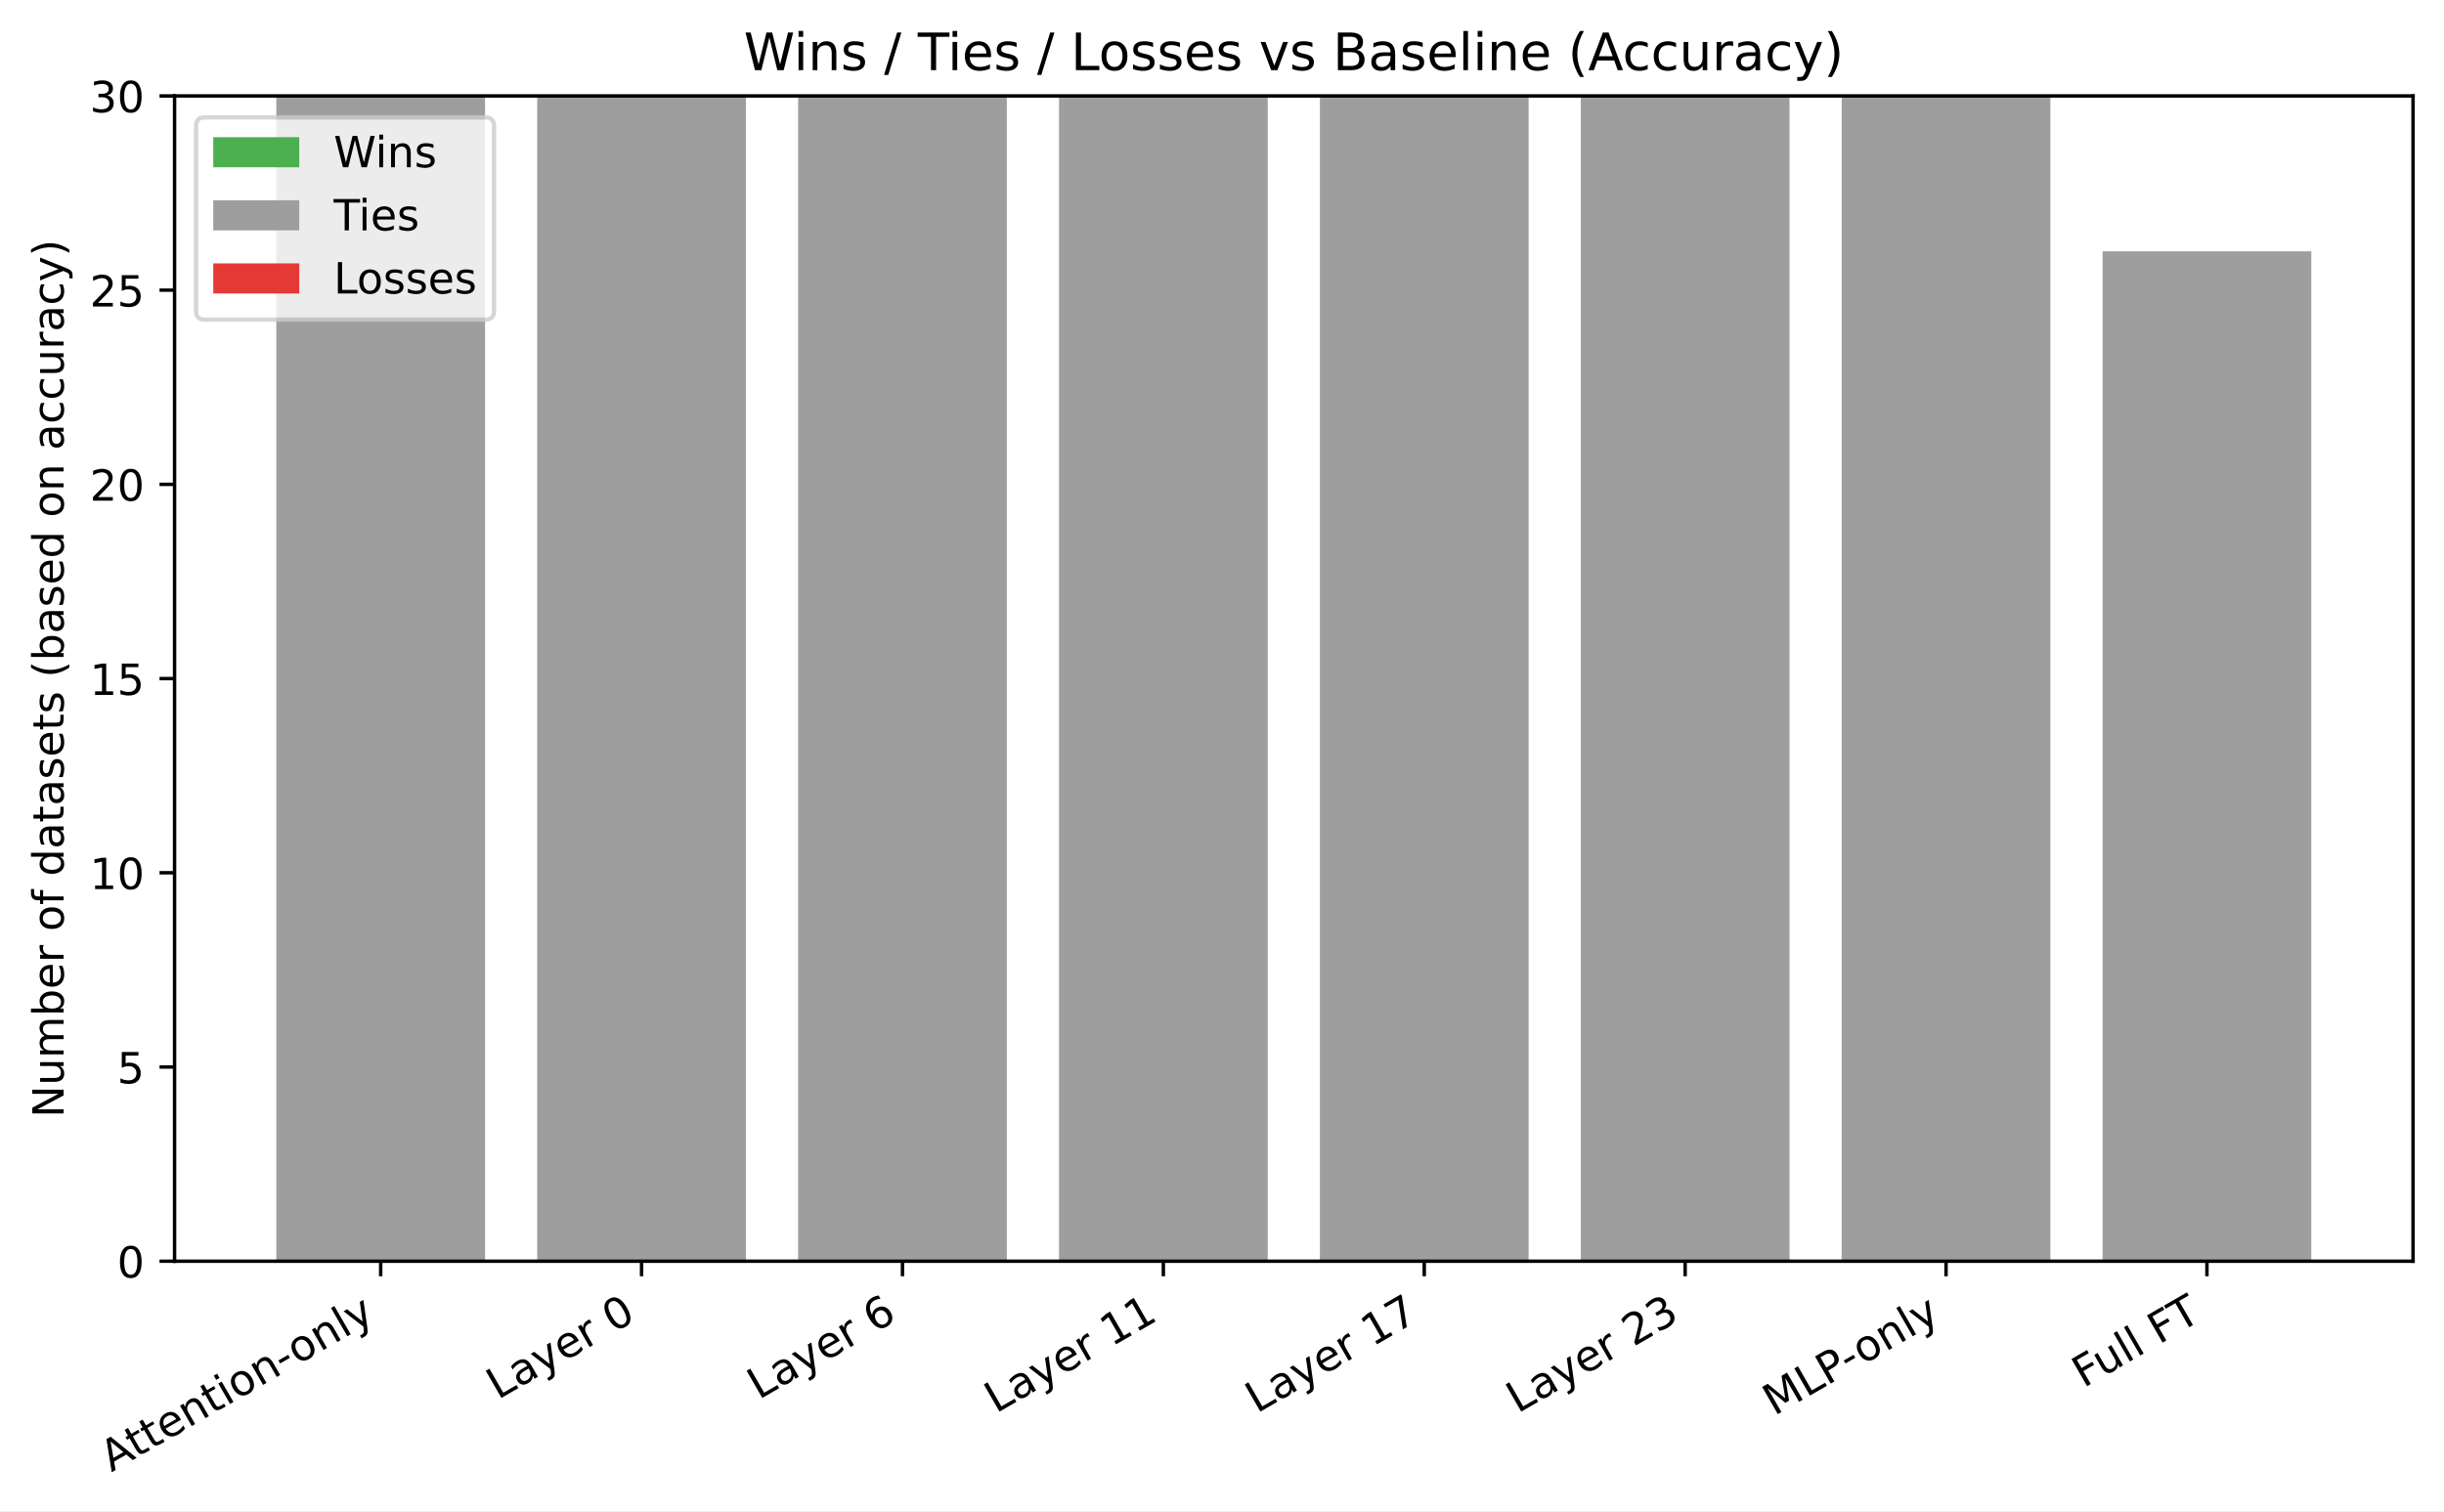
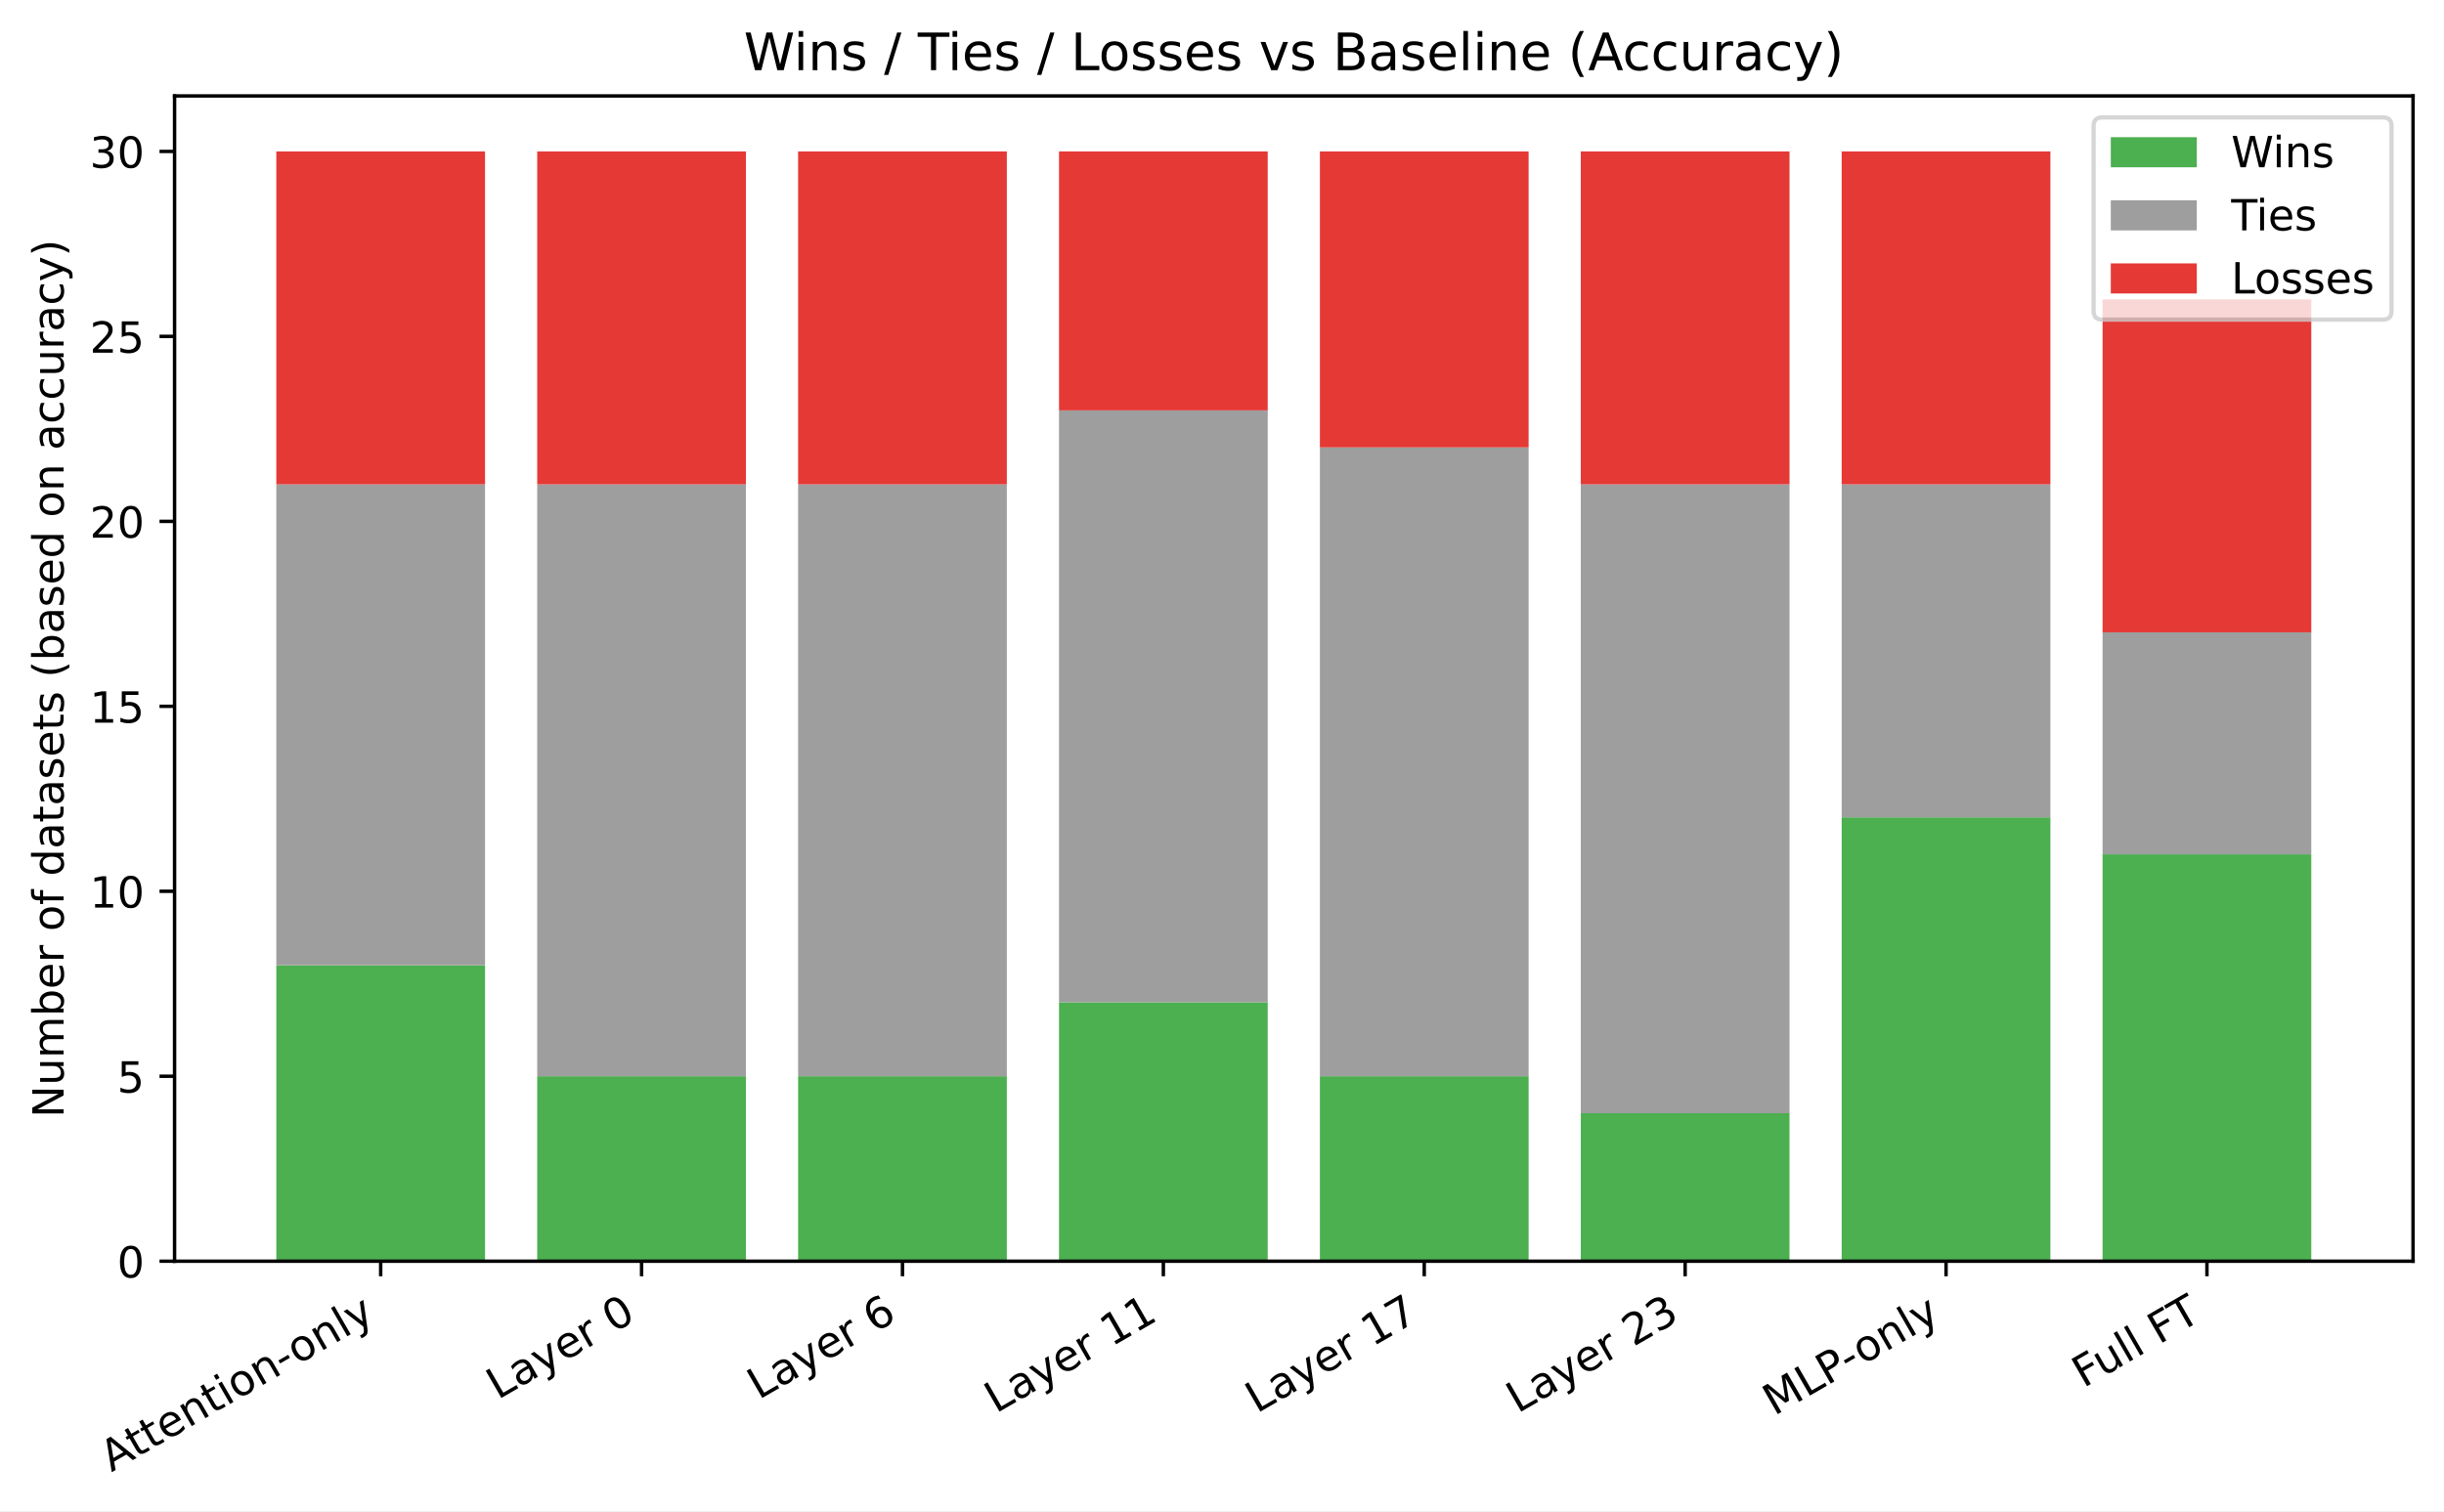
<svg xmlns="http://www.w3.org/2000/svg" xmlns:xlink="http://www.w3.org/1999/xlink" width="568.433pt" height="351.535pt" viewBox="0 0 568.433 351.535" version="1.1">
  <defs>
    <style type="text/css">*{stroke-linejoin: round; stroke-linecap: butt}</style>
  </defs>
  <g id="figure_1">
    <g id="patch_1">
      <path d="M 0 351.535  L 568.433 351.535  L 568.433 0  L 0 0  z " style="fill: #ffffff" />
    </g>
    <g id="axes_1">
      <g id="patch_2">
        <path d="M 40.603 293.404  L 561.233 293.404  L 561.233 22.318  L 40.603 22.318  z " style="fill: #ffffff" />
      </g>
      <g id="patch_3">
-         <path d="M 64.268 293.404  L 112.812 293.404  L 112.812 293.404  L 64.268 293.404  z " clip-path="url(#p89fff0a023)" style="fill: #4caf50" />
+         <path d="M 64.268 293.404  L 112.812 293.404  L 112.812 224.556  L 64.268 224.556  z " clip-path="url(#pc006e298d4)" style="fill: #4caf50" />
      </g>
      <g id="patch_4">
-         <path d="M 124.948 293.404  L 173.491 293.404  L 173.491 293.404  L 124.948 293.404  z " clip-path="url(#p89fff0a023)" style="fill: #4caf50" />
+         <path d="M 124.948 293.404  L 173.491 293.404  L 173.491 250.374  L 124.948 250.374  z " clip-path="url(#pc006e298d4)" style="fill: #4caf50" />
      </g>
      <g id="patch_5">
-         <path d="M 185.627 293.404  L 234.171 293.404  L 234.171 293.404  L 185.627 293.404  z " clip-path="url(#p89fff0a023)" style="fill: #4caf50" />
+         <path d="M 185.627 293.404  L 234.171 293.404  L 234.171 250.374  L 185.627 250.374  z " clip-path="url(#pc006e298d4)" style="fill: #4caf50" />
      </g>
      <g id="patch_6">
-         <path d="M 246.307 293.404  L 294.85 293.404  L 294.85 293.404  L 246.307 293.404  z " clip-path="url(#p89fff0a023)" style="fill: #4caf50" />
+         <path d="M 246.307 293.404  L 294.85 293.404  L 294.85 233.162  L 246.307 233.162  z " clip-path="url(#pc006e298d4)" style="fill: #4caf50" />
      </g>
      <g id="patch_7">
-         <path d="M 306.986 293.404  L 355.53 293.404  L 355.53 293.404  L 306.986 293.404  z " clip-path="url(#p89fff0a023)" style="fill: #4caf50" />
+         <path d="M 306.986 293.404  L 355.53 293.404  L 355.53 250.374  L 306.986 250.374  z " clip-path="url(#pc006e298d4)" style="fill: #4caf50" />
      </g>
      <g id="patch_8">
-         <path d="M 367.666 293.404  L 416.209 293.404  L 416.209 293.404  L 367.666 293.404  z " clip-path="url(#p89fff0a023)" style="fill: #4caf50" />
+         <path d="M 367.666 293.404  L 416.209 293.404  L 416.209 258.98  L 367.666 258.98  z " clip-path="url(#pc006e298d4)" style="fill: #4caf50" />
      </g>
      <g id="patch_9">
-         <path d="M 428.345 293.404  L 476.889 293.404  L 476.889 293.404  L 428.345 293.404  z " clip-path="url(#p89fff0a023)" style="fill: #4caf50" />
+         <path d="M 428.345 293.404  L 476.889 293.404  L 476.889 190.133  L 428.345 190.133  z " clip-path="url(#pc006e298d4)" style="fill: #4caf50" />
      </g>
      <g id="patch_10">
-         <path d="M 489.025 293.404  L 537.568 293.404  L 537.568 293.404  L 489.025 293.404  z " clip-path="url(#p89fff0a023)" style="fill: #4caf50" />
+         <path d="M 489.025 293.404  L 537.568 293.404  L 537.568 198.739  L 489.025 198.739  z " clip-path="url(#pc006e298d4)" style="fill: #4caf50" />
      </g>
      <g id="patch_11">
-         <path d="M 64.268 293.404  L 112.812 293.404  L 112.812 22.318  L 64.268 22.318  z " clip-path="url(#p89fff0a023)" style="fill: #9e9e9e" />
+         <path d="M 64.268 224.556  L 112.812 224.556  L 112.812 112.68  L 64.268 112.68  z " clip-path="url(#pc006e298d4)" style="fill: #9e9e9e" />
      </g>
      <g id="patch_12">
-         <path d="M 124.948 293.404  L 173.491 293.404  L 173.491 22.318  L 124.948 22.318  z " clip-path="url(#p89fff0a023)" style="fill: #9e9e9e" />
+         <path d="M 124.948 250.374  L 173.491 250.374  L 173.491 112.68  L 124.948 112.68  z " clip-path="url(#pc006e298d4)" style="fill: #9e9e9e" />
      </g>
      <g id="patch_13">
-         <path d="M 185.627 293.404  L 234.171 293.404  L 234.171 22.318  L 185.627 22.318  z " clip-path="url(#p89fff0a023)" style="fill: #9e9e9e" />
+         <path d="M 185.627 250.374  L 234.171 250.374  L 234.171 112.68  L 185.627 112.68  z " clip-path="url(#pc006e298d4)" style="fill: #9e9e9e" />
      </g>
      <g id="patch_14">
-         <path d="M 246.307 293.404  L 294.85 293.404  L 294.85 22.318  L 246.307 22.318  z " clip-path="url(#p89fff0a023)" style="fill: #9e9e9e" />
+         <path d="M 246.307 233.162  L 294.85 233.162  L 294.85 95.468  L 246.307 95.468  z " clip-path="url(#pc006e298d4)" style="fill: #9e9e9e" />
      </g>
      <g id="patch_15">
-         <path d="M 306.986 293.404  L 355.53 293.404  L 355.53 22.318  L 306.986 22.318  z " clip-path="url(#p89fff0a023)" style="fill: #9e9e9e" />
+         <path d="M 306.986 250.374  L 355.53 250.374  L 355.53 104.074  L 306.986 104.074  z " clip-path="url(#pc006e298d4)" style="fill: #9e9e9e" />
      </g>
      <g id="patch_16">
-         <path d="M 367.666 293.404  L 416.209 293.404  L 416.209 22.318  L 367.666 22.318  z " clip-path="url(#p89fff0a023)" style="fill: #9e9e9e" />
+         <path d="M 367.666 258.98  L 416.209 258.98  L 416.209 112.68  L 367.666 112.68  z " clip-path="url(#pc006e298d4)" style="fill: #9e9e9e" />
      </g>
      <g id="patch_17">
-         <path d="M 428.345 293.404  L 476.889 293.404  L 476.889 22.318  L 428.345 22.318  z " clip-path="url(#p89fff0a023)" style="fill: #9e9e9e" />
+         <path d="M 428.345 190.133  L 476.889 190.133  L 476.889 112.68  L 428.345 112.68  z " clip-path="url(#pc006e298d4)" style="fill: #9e9e9e" />
      </g>
      <g id="patch_18">
-         <path d="M 489.025 293.404  L 537.568 293.404  L 537.568 58.463  L 489.025 58.463  z " clip-path="url(#p89fff0a023)" style="fill: #9e9e9e" />
+         <path d="M 489.025 198.739  L 537.568 198.739  L 537.568 147.103  L 489.025 147.103  z " clip-path="url(#pc006e298d4)" style="fill: #9e9e9e" />
      </g>
      <g id="patch_19">
-         <path d="M 64.268 22.318  L 112.812 22.318  L 112.812 22.318  L 64.268 22.318  z " clip-path="url(#p89fff0a023)" style="fill: #e53935" />
+         <path d="M 64.268 112.68  L 112.812 112.68  L 112.812 35.227  L 64.268 35.227  z " clip-path="url(#pc006e298d4)" style="fill: #e53935" />
      </g>
      <g id="patch_20">
-         <path d="M 124.948 22.318  L 173.491 22.318  L 173.491 22.318  L 124.948 22.318  z " clip-path="url(#p89fff0a023)" style="fill: #e53935" />
+         <path d="M 124.948 112.68  L 173.491 112.68  L 173.491 35.227  L 124.948 35.227  z " clip-path="url(#pc006e298d4)" style="fill: #e53935" />
      </g>
      <g id="patch_21">
-         <path d="M 185.627 22.318  L 234.171 22.318  L 234.171 22.318  L 185.627 22.318  z " clip-path="url(#p89fff0a023)" style="fill: #e53935" />
+         <path d="M 185.627 112.68  L 234.171 112.68  L 234.171 35.227  L 185.627 35.227  z " clip-path="url(#pc006e298d4)" style="fill: #e53935" />
      </g>
      <g id="patch_22">
-         <path d="M 246.307 22.318  L 294.85 22.318  L 294.85 22.318  L 246.307 22.318  z " clip-path="url(#p89fff0a023)" style="fill: #e53935" />
+         <path d="M 246.307 95.468  L 294.85 95.468  L 294.85 35.227  L 246.307 35.227  z " clip-path="url(#pc006e298d4)" style="fill: #e53935" />
      </g>
      <g id="patch_23">
-         <path d="M 306.986 22.318  L 355.53 22.318  L 355.53 22.318  L 306.986 22.318  z " clip-path="url(#p89fff0a023)" style="fill: #e53935" />
+         <path d="M 306.986 104.074  L 355.53 104.074  L 355.53 35.227  L 306.986 35.227  z " clip-path="url(#pc006e298d4)" style="fill: #e53935" />
      </g>
      <g id="patch_24">
-         <path d="M 367.666 22.318  L 416.209 22.318  L 416.209 22.318  L 367.666 22.318  z " clip-path="url(#p89fff0a023)" style="fill: #e53935" />
+         <path d="M 367.666 112.68  L 416.209 112.68  L 416.209 35.227  L 367.666 35.227  z " clip-path="url(#pc006e298d4)" style="fill: #e53935" />
      </g>
      <g id="patch_25">
-         <path d="M 428.345 22.318  L 476.889 22.318  L 476.889 22.318  L 428.345 22.318  z " clip-path="url(#p89fff0a023)" style="fill: #e53935" />
+         <path d="M 428.345 112.68  L 476.889 112.68  L 476.889 35.227  L 428.345 35.227  z " clip-path="url(#pc006e298d4)" style="fill: #e53935" />
      </g>
      <g id="patch_26">
-         <path d="M 489.025 58.463  L 537.568 58.463  L 537.568 58.463  L 489.025 58.463  z " clip-path="url(#p89fff0a023)" style="fill: #e53935" />
+         <path d="M 489.025 147.103  L 537.568 147.103  L 537.568 69.651  L 489.025 69.651  z " clip-path="url(#pc006e298d4)" style="fill: #e53935" />
      </g>
      <g id="matplotlib.axis_1">
        <g id="xtick_1">
          <g id="line2d_1">
            <defs>
-               <path id="m4f811d4995" d="M 0 0  L 0 3.5  " style="stroke: #000000; stroke-width: 0.8" />
+               <path id="m858c603b16" d="M 0 0  L 0 3.5  " style="stroke: #000000; stroke-width: 0.8" />
            </defs>
            <g>
-               <use xlink:href="#m4f811d4995" x="88.54" y="293.404" style="stroke: #000000; stroke-width: 0.8" />
+               <use xlink:href="#m858c603b16" x="88.54" y="293.404" style="stroke: #000000; stroke-width: 0.8" />
            </g>
          </g>
          <g id="text_1">
            <g transform="translate(25.92567 342.534) rotate(-30) scale(0.1 -0.1)">
              <defs>
                <path id="DejaVuSans-41" d="M 2188 4044  L 1331 1722  L 3047 1722  L 2188 4044  z M 1831 4666  L 2547 4666  L 4325 0  L 3669 0  L 3244 1197  L 1141 1197  L 716 0  L 50 0  L 1831 4666  z " transform="scale(0.015625)" />
                <path id="DejaVuSans-74" d="M 1172 4494  L 1172 3500  L 2356 3500  L 2356 3053  L 1172 3053  L 1172 1153  Q 1172 725 1289 603  Q 1406 481 1766 481  L 2356 481  L 2356 0  L 1766 0  Q 1100 0 847 248  Q 594 497 594 1153  L 594 3053  L 172 3053  L 172 3500  L 594 3500  L 594 4494  L 1172 4494  z " transform="scale(0.015625)" />
                <path id="DejaVuSans-65" d="M 3597 1894  L 3597 1613  L 953 1613  Q 991 1019 1311 708  Q 1631 397 2203 397  Q 2534 397 2845 478  Q 3156 559 3463 722  L 3463 178  Q 3153 47 2828 -22  Q 2503 -91 2169 -91  Q 1331 -91 842 396  Q 353 884 353 1716  Q 353 2575 817 3079  Q 1281 3584 2069 3584  Q 2775 3584 3186 3129  Q 3597 2675 3597 1894  z M 3022 2063  Q 3016 2534 2758 2815  Q 2500 3097 2075 3097  Q 1594 3097 1305 2825  Q 1016 2553 972 2059  L 3022 2063  z " transform="scale(0.015625)" />
                <path id="DejaVuSans-6e" d="M 3513 2113  L 3513 0  L 2938 0  L 2938 2094  Q 2938 2591 2744 2837  Q 2550 3084 2163 3084  Q 1697 3084 1428 2787  Q 1159 2491 1159 1978  L 1159 0  L 581 0  L 581 3500  L 1159 3500  L 1159 2956  Q 1366 3272 1645 3428  Q 1925 3584 2291 3584  Q 2894 3584 3203 3211  Q 3513 2838 3513 2113  z " transform="scale(0.015625)" />
                <path id="DejaVuSans-69" d="M 603 3500  L 1178 3500  L 1178 0  L 603 0  L 603 3500  z M 603 4863  L 1178 4863  L 1178 4134  L 603 4134  L 603 4863  z " transform="scale(0.015625)" />
                <path id="DejaVuSans-6f" d="M 1959 3097  Q 1497 3097 1228 2736  Q 959 2375 959 1747  Q 959 1119 1226 758  Q 1494 397 1959 397  Q 2419 397 2687 759  Q 2956 1122 2956 1747  Q 2956 2369 2687 2733  Q 2419 3097 1959 3097  z M 1959 3584  Q 2709 3584 3137 3096  Q 3566 2609 3566 1747  Q 3566 888 3137 398  Q 2709 -91 1959 -91  Q 1206 -91 779 398  Q 353 888 353 1747  Q 353 2609 779 3096  Q 1206 3584 1959 3584  z " transform="scale(0.015625)" />
                <path id="DejaVuSans-2d" d="M 313 2009  L 1997 2009  L 1997 1497  L 313 1497  L 313 2009  z " transform="scale(0.015625)" />
                <path id="DejaVuSans-6c" d="M 603 4863  L 1178 4863  L 1178 0  L 603 0  L 603 4863  z " transform="scale(0.015625)" />
                <path id="DejaVuSans-79" d="M 2059 -325  Q 1816 -950 1584 -1140  Q 1353 -1331 966 -1331  L 506 -1331  L 506 -850  L 844 -850  Q 1081 -850 1212 -737  Q 1344 -625 1503 -206  L 1606 56  L 191 3500  L 800 3500  L 1894 763  L 2988 3500  L 3597 3500  L 2059 -325  z " transform="scale(0.015625)" />
              </defs>
              <use xlink:href="#DejaVuSans-41" />
              <use xlink:href="#DejaVuSans-74" x="66.658" />
              <use xlink:href="#DejaVuSans-74" x="105.867" />
              <use xlink:href="#DejaVuSans-65" x="145.076" />
              <use xlink:href="#DejaVuSans-6e" x="206.6" />
              <use xlink:href="#DejaVuSans-74" x="269.979" />
              <use xlink:href="#DejaVuSans-69" x="309.188" />
              <use xlink:href="#DejaVuSans-6f" x="336.971" />
              <use xlink:href="#DejaVuSans-6e" x="398.152" />
              <use xlink:href="#DejaVuSans-2d" x="461.531" />
              <use xlink:href="#DejaVuSans-6f" x="499.49" />
              <use xlink:href="#DejaVuSans-6e" x="560.672" />
              <use xlink:href="#DejaVuSans-6c" x="624.051" />
              <use xlink:href="#DejaVuSans-79" x="651.834" />
            </g>
          </g>
        </g>
        <g id="xtick_2">
          <g id="line2d_2">
            <g>
-               <use xlink:href="#m4f811d4995" x="149.219" y="293.404" style="stroke: #000000; stroke-width: 0.8" />
+               <use xlink:href="#m858c603b16" x="149.219" y="293.404" style="stroke: #000000; stroke-width: 0.8" />
            </g>
          </g>
          <g id="text_2">
            <g transform="translate(115.7699 325.6957) rotate(-30) scale(0.1 -0.1)">
              <defs>
                <path id="DejaVuSans-4c" d="M 628 4666  L 1259 4666  L 1259 531  L 3531 531  L 3531 0  L 628 0  L 628 4666  z " transform="scale(0.015625)" />
                <path id="DejaVuSans-61" d="M 2194 1759  Q 1497 1759 1228 1600  Q 959 1441 959 1056  Q 959 750 1161 570  Q 1363 391 1709 391  Q 2188 391 2477 730  Q 2766 1069 2766 1631  L 2766 1759  L 2194 1759  z M 3341 1997  L 3341 0  L 2766 0  L 2766 531  Q 2569 213 2275 61  Q 1981 -91 1556 -91  Q 1019 -91 701 211  Q 384 513 384 1019  Q 384 1609 779 1909  Q 1175 2209 1959 2209  L 2766 2209  L 2766 2266  Q 2766 2663 2505 2880  Q 2244 3097 1772 3097  Q 1472 3097 1187 3025  Q 903 2953 641 2809  L 641 3341  Q 956 3463 1253 3523  Q 1550 3584 1831 3584  Q 2591 3584 2966 3190  Q 3341 2797 3341 1997  z " transform="scale(0.015625)" />
                <path id="DejaVuSans-72" d="M 2631 2963  Q 2534 3019 2420 3045  Q 2306 3072 2169 3072  Q 1681 3072 1420 2755  Q 1159 2438 1159 1844  L 1159 0  L 581 0  L 581 3500  L 1159 3500  L 1159 2956  Q 1341 3275 1631 3429  Q 1922 3584 2338 3584  Q 2397 3584 2469 3576  Q 2541 3569 2628 3553  L 2631 2963  z " transform="scale(0.015625)" />
                <path id="DejaVuSans-20" transform="scale(0.015625)" />
                <path id="DejaVuSans-30" d="M 2034 4250  Q 1547 4250 1301 3770  Q 1056 3291 1056 2328  Q 1056 1369 1301 889  Q 1547 409 2034 409  Q 2525 409 2770 889  Q 3016 1369 3016 2328  Q 3016 3291 2770 3770  Q 2525 4250 2034 4250  z M 2034 4750  Q 2819 4750 3233 4129  Q 3647 3509 3647 2328  Q 3647 1150 3233 529  Q 2819 -91 2034 -91  Q 1250 -91 836 529  Q 422 1150 422 2328  Q 422 3509 836 4129  Q 1250 4750 2034 4750  z " transform="scale(0.015625)" />
              </defs>
              <use xlink:href="#DejaVuSans-4c" />
              <use xlink:href="#DejaVuSans-61" x="55.713" />
              <use xlink:href="#DejaVuSans-79" x="116.992" />
              <use xlink:href="#DejaVuSans-65" x="176.172" />
              <use xlink:href="#DejaVuSans-72" x="237.695" />
              <use xlink:href="#DejaVuSans-20" x="278.809" />
              <use xlink:href="#DejaVuSans-30" x="310.596" />
            </g>
          </g>
        </g>
        <g id="xtick_3">
          <g id="line2d_3">
            <g>
-               <use xlink:href="#m4f811d4995" x="209.899" y="293.404" style="stroke: #000000; stroke-width: 0.8" />
+               <use xlink:href="#m858c603b16" x="209.899" y="293.404" style="stroke: #000000; stroke-width: 0.8" />
            </g>
          </g>
          <g id="text_3">
            <g transform="translate(176.4494 325.6957) rotate(-30) scale(0.1 -0.1)">
              <defs>
                <path id="DejaVuSans-36" d="M 2113 2584  Q 1688 2584 1439 2293  Q 1191 2003 1191 1497  Q 1191 994 1439 701  Q 1688 409 2113 409  Q 2538 409 2786 701  Q 3034 994 3034 1497  Q 3034 2003 2786 2293  Q 2538 2584 2113 2584  z M 3366 4563  L 3366 3988  Q 3128 4100 2886 4159  Q 2644 4219 2406 4219  Q 1781 4219 1451 3797  Q 1122 3375 1075 2522  Q 1259 2794 1537 2939  Q 1816 3084 2150 3084  Q 2853 3084 3261 2657  Q 3669 2231 3669 1497  Q 3669 778 3244 343  Q 2819 -91 2113 -91  Q 1303 -91 875 529  Q 447 1150 447 2328  Q 447 3434 972 4092  Q 1497 4750 2381 4750  Q 2619 4750 2861 4703  Q 3103 4656 3366 4563  z " transform="scale(0.015625)" />
              </defs>
              <use xlink:href="#DejaVuSans-4c" />
              <use xlink:href="#DejaVuSans-61" x="55.713" />
              <use xlink:href="#DejaVuSans-79" x="116.992" />
              <use xlink:href="#DejaVuSans-65" x="176.172" />
              <use xlink:href="#DejaVuSans-72" x="237.695" />
              <use xlink:href="#DejaVuSans-20" x="278.809" />
              <use xlink:href="#DejaVuSans-36" x="310.596" />
            </g>
          </g>
        </g>
        <g id="xtick_4">
          <g id="line2d_4">
            <g>
-               <use xlink:href="#m4f811d4995" x="270.578" y="293.404" style="stroke: #000000; stroke-width: 0.8" />
+               <use xlink:href="#m858c603b16" x="270.578" y="293.404" style="stroke: #000000; stroke-width: 0.8" />
            </g>
          </g>
          <g id="text_4">
            <g transform="translate(231.6188 328.877) rotate(-30) scale(0.1 -0.1)">
              <defs>
                <path id="DejaVuSans-31" d="M 794 531  L 1825 531  L 1825 4091  L 703 3866  L 703 4441  L 1819 4666  L 2450 4666  L 2450 531  L 3481 531  L 3481 0  L 794 0  L 794 531  z " transform="scale(0.015625)" />
              </defs>
              <use xlink:href="#DejaVuSans-4c" />
              <use xlink:href="#DejaVuSans-61" x="55.713" />
              <use xlink:href="#DejaVuSans-79" x="116.992" />
              <use xlink:href="#DejaVuSans-65" x="176.172" />
              <use xlink:href="#DejaVuSans-72" x="237.695" />
              <use xlink:href="#DejaVuSans-20" x="278.809" />
              <use xlink:href="#DejaVuSans-31" x="310.596" />
              <use xlink:href="#DejaVuSans-31" x="374.219" />
            </g>
          </g>
        </g>
        <g id="xtick_5">
          <g id="line2d_5">
            <g>
-               <use xlink:href="#m4f811d4995" x="331.258" y="293.404" style="stroke: #000000; stroke-width: 0.8" />
+               <use xlink:href="#m858c603b16" x="331.258" y="293.404" style="stroke: #000000; stroke-width: 0.8" />
            </g>
          </g>
          <g id="text_5">
            <g transform="translate(292.2983 328.877) rotate(-30) scale(0.1 -0.1)">
              <defs>
                <path id="DejaVuSans-37" d="M 525 4666  L 3525 4666  L 3525 4397  L 1831 0  L 1172 0  L 2766 4134  L 525 4134  L 525 4666  z " transform="scale(0.015625)" />
              </defs>
              <use xlink:href="#DejaVuSans-4c" />
              <use xlink:href="#DejaVuSans-61" x="55.713" />
              <use xlink:href="#DejaVuSans-79" x="116.992" />
              <use xlink:href="#DejaVuSans-65" x="176.172" />
              <use xlink:href="#DejaVuSans-72" x="237.695" />
              <use xlink:href="#DejaVuSans-20" x="278.809" />
              <use xlink:href="#DejaVuSans-31" x="310.596" />
              <use xlink:href="#DejaVuSans-37" x="374.219" />
            </g>
          </g>
        </g>
        <g id="xtick_6">
          <g id="line2d_6">
            <g>
-               <use xlink:href="#m4f811d4995" x="391.937" y="293.404" style="stroke: #000000; stroke-width: 0.8" />
+               <use xlink:href="#m858c603b16" x="391.937" y="293.404" style="stroke: #000000; stroke-width: 0.8" />
            </g>
          </g>
          <g id="text_6">
            <g transform="translate(352.9778 328.877) rotate(-30) scale(0.1 -0.1)">
              <defs>
                <path id="DejaVuSans-32" d="M 1228 531  L 3431 531  L 3431 0  L 469 0  L 469 531  Q 828 903 1448 1529  Q 2069 2156 2228 2338  Q 2531 2678 2651 2914  Q 2772 3150 2772 3378  Q 2772 3750 2511 3984  Q 2250 4219 1831 4219  Q 1534 4219 1204 4116  Q 875 4013 500 3803  L 500 4441  Q 881 4594 1212 4672  Q 1544 4750 1819 4750  Q 2544 4750 2975 4387  Q 3406 4025 3406 3419  Q 3406 3131 3298 2873  Q 3191 2616 2906 2266  Q 2828 2175 2409 1742  Q 1991 1309 1228 531  z " transform="scale(0.015625)" />
                <path id="DejaVuSans-33" d="M 2597 2516  Q 3050 2419 3304 2112  Q 3559 1806 3559 1356  Q 3559 666 3084 287  Q 2609 -91 1734 -91  Q 1441 -91 1130 -33  Q 819 25 488 141  L 488 750  Q 750 597 1062 519  Q 1375 441 1716 441  Q 2309 441 2620 675  Q 2931 909 2931 1356  Q 2931 1769 2642 2001  Q 2353 2234 1838 2234  L 1294 2234  L 1294 2753  L 1863 2753  Q 2328 2753 2575 2939  Q 2822 3125 2822 3475  Q 2822 3834 2567 4026  Q 2313 4219 1838 4219  Q 1578 4219 1281 4162  Q 984 4106 628 3988  L 628 4550  Q 988 4650 1302 4700  Q 1616 4750 1894 4750  Q 2613 4750 3031 4423  Q 3450 4097 3450 3541  Q 3450 3153 3228 2886  Q 3006 2619 2597 2516  z " transform="scale(0.015625)" />
              </defs>
              <use xlink:href="#DejaVuSans-4c" />
              <use xlink:href="#DejaVuSans-61" x="55.713" />
              <use xlink:href="#DejaVuSans-79" x="116.992" />
              <use xlink:href="#DejaVuSans-65" x="176.172" />
              <use xlink:href="#DejaVuSans-72" x="237.695" />
              <use xlink:href="#DejaVuSans-20" x="278.809" />
              <use xlink:href="#DejaVuSans-32" x="310.596" />
              <use xlink:href="#DejaVuSans-33" x="374.219" />
            </g>
          </g>
        </g>
        <g id="xtick_7">
          <g id="line2d_7">
            <g>
-               <use xlink:href="#m4f811d4995" x="452.617" y="293.404" style="stroke: #000000; stroke-width: 0.8" />
+               <use xlink:href="#m858c603b16" x="452.617" y="293.404" style="stroke: #000000; stroke-width: 0.8" />
            </g>
          </g>
          <g id="text_7">
            <g transform="translate(412.6465 329.4606) rotate(-30) scale(0.1 -0.1)">
              <defs>
                <path id="DejaVuSans-4d" d="M 628 4666  L 1569 4666  L 2759 1491  L 3956 4666  L 4897 4666  L 4897 0  L 4281 0  L 4281 4097  L 3078 897  L 2444 897  L 1241 4097  L 1241 0  L 628 0  L 628 4666  z " transform="scale(0.015625)" />
                <path id="DejaVuSans-50" d="M 1259 4147  L 1259 2394  L 2053 2394  Q 2494 2394 2734 2622  Q 2975 2850 2975 3272  Q 2975 3691 2734 3919  Q 2494 4147 2053 4147  L 1259 4147  z M 628 4666  L 2053 4666  Q 2838 4666 3239 4311  Q 3641 3956 3641 3272  Q 3641 2581 3239 2228  Q 2838 1875 2053 1875  L 1259 1875  L 1259 0  L 628 0  L 628 4666  z " transform="scale(0.015625)" />
              </defs>
              <use xlink:href="#DejaVuSans-4d" />
              <use xlink:href="#DejaVuSans-4c" x="86.279" />
              <use xlink:href="#DejaVuSans-50" x="141.992" />
              <use xlink:href="#DejaVuSans-2d" x="200.045" />
              <use xlink:href="#DejaVuSans-6f" x="238.004" />
              <use xlink:href="#DejaVuSans-6e" x="299.186" />
              <use xlink:href="#DejaVuSans-6c" x="362.564" />
              <use xlink:href="#DejaVuSans-79" x="390.348" />
            </g>
          </g>
        </g>
        <g id="xtick_8">
          <g id="line2d_8">
            <g>
-               <use xlink:href="#m4f811d4995" x="513.296" y="293.404" style="stroke: #000000; stroke-width: 0.8" />
+               <use xlink:href="#m858c603b16" x="513.296" y="293.404" style="stroke: #000000; stroke-width: 0.8" />
            </g>
          </g>
          <g id="text_8">
            <g transform="translate(484.5802 322.9629) rotate(-30) scale(0.1 -0.1)">
              <defs>
                <path id="DejaVuSans-46" d="M 628 4666  L 3309 4666  L 3309 4134  L 1259 4134  L 1259 2759  L 3109 2759  L 3109 2228  L 1259 2228  L 1259 0  L 628 0  L 628 4666  z " transform="scale(0.015625)" />
                <path id="DejaVuSans-75" d="M 544 1381  L 544 3500  L 1119 3500  L 1119 1403  Q 1119 906 1312 657  Q 1506 409 1894 409  Q 2359 409 2629 706  Q 2900 1003 2900 1516  L 2900 3500  L 3475 3500  L 3475 0  L 2900 0  L 2900 538  Q 2691 219 2414 64  Q 2138 -91 1772 -91  Q 1169 -91 856 284  Q 544 659 544 1381  z M 1991 3584  L 1991 3584  z " transform="scale(0.015625)" />
                <path id="DejaVuSans-54" d="M -19 4666  L 3928 4666  L 3928 4134  L 2272 4134  L 2272 0  L 1638 0  L 1638 4134  L -19 4134  L -19 4666  z " transform="scale(0.015625)" />
              </defs>
              <use xlink:href="#DejaVuSans-46" />
              <use xlink:href="#DejaVuSans-75" x="52.02" />
              <use xlink:href="#DejaVuSans-6c" x="115.398" />
              <use xlink:href="#DejaVuSans-6c" x="143.182" />
              <use xlink:href="#DejaVuSans-20" x="170.965" />
              <use xlink:href="#DejaVuSans-46" x="202.752" />
              <use xlink:href="#DejaVuSans-54" x="258.521" />
            </g>
          </g>
        </g>
      </g>
      <g id="matplotlib.axis_2">
        <g id="ytick_1">
          <g id="line2d_9">
            <defs>
-               <path id="mbbd8494006" d="M 0 0  L -3.5 0  " style="stroke: #000000; stroke-width: 0.8" />
+               <path id="m07b7c15fa5" d="M 0 0  L -3.5 0  " style="stroke: #000000; stroke-width: 0.8" />
            </defs>
            <g>
-               <use xlink:href="#mbbd8494006" x="40.603" y="293.404" style="stroke: #000000; stroke-width: 0.8" />
+               <use xlink:href="#m07b7c15fa5" x="40.603" y="293.404" style="stroke: #000000; stroke-width: 0.8" />
            </g>
          </g>
          <g id="text_9">
            <g transform="translate(27.24063 297.2028) scale(0.1 -0.1)">
              <use xlink:href="#DejaVuSans-30" />
            </g>
          </g>
        </g>
        <g id="ytick_2">
          <g id="line2d_10">
            <g>
-               <use xlink:href="#mbbd8494006" x="40.603" y="248.223" style="stroke: #000000; stroke-width: 0.8" />
+               <use xlink:href="#m07b7c15fa5" x="40.603" y="250.374" style="stroke: #000000; stroke-width: 0.8" />
            </g>
          </g>
          <g id="text_10">
-             <g transform="translate(27.24063 252.0219) scale(0.1 -0.1)">
+             <g transform="translate(27.24063 254.1734) scale(0.1 -0.1)">
              <defs>
                <path id="DejaVuSans-35" d="M 691 4666  L 3169 4666  L 3169 4134  L 1269 4134  L 1269 2991  Q 1406 3038 1543 3061  Q 1681 3084 1819 3084  Q 2600 3084 3056 2656  Q 3513 2228 3513 1497  Q 3513 744 3044 326  Q 2575 -91 1722 -91  Q 1428 -91 1123 -41  Q 819 9 494 109  L 494 744  Q 775 591 1075 516  Q 1375 441 1709 441  Q 2250 441 2565 725  Q 2881 1009 2881 1497  Q 2881 1984 2565 2268  Q 2250 2553 1709 2553  Q 1456 2553 1204 2497  Q 953 2441 691 2322  L 691 4666  z " transform="scale(0.015625)" />
              </defs>
              <use xlink:href="#DejaVuSans-35" />
            </g>
          </g>
        </g>
        <g id="ytick_3">
          <g id="line2d_11">
            <g>
-               <use xlink:href="#mbbd8494006" x="40.603" y="203.042" style="stroke: #000000; stroke-width: 0.8" />
+               <use xlink:href="#m07b7c15fa5" x="40.603" y="207.345" style="stroke: #000000; stroke-width: 0.8" />
            </g>
          </g>
          <g id="text_11">
-             <g transform="translate(20.87813 206.841) scale(0.1 -0.1)">
+             <g transform="translate(20.87813 211.1439) scale(0.1 -0.1)">
              <use xlink:href="#DejaVuSans-31" />
              <use xlink:href="#DejaVuSans-30" x="63.623" />
            </g>
          </g>
        </g>
        <g id="ytick_4">
          <g id="line2d_12">
            <g>
-               <use xlink:href="#mbbd8494006" x="40.603" y="157.861" style="stroke: #000000; stroke-width: 0.8" />
+               <use xlink:href="#m07b7c15fa5" x="40.603" y="164.315" style="stroke: #000000; stroke-width: 0.8" />
            </g>
          </g>
          <g id="text_12">
-             <g transform="translate(20.87813 161.6601) scale(0.1 -0.1)">
+             <g transform="translate(20.87813 168.1145) scale(0.1 -0.1)">
              <use xlink:href="#DejaVuSans-31" />
              <use xlink:href="#DejaVuSans-35" x="63.623" />
            </g>
          </g>
        </g>
        <g id="ytick_5">
          <g id="line2d_13">
            <g>
-               <use xlink:href="#mbbd8494006" x="40.603" y="112.68" style="stroke: #000000; stroke-width: 0.8" />
+               <use xlink:href="#m07b7c15fa5" x="40.603" y="121.286" style="stroke: #000000; stroke-width: 0.8" />
            </g>
          </g>
          <g id="text_13">
-             <g transform="translate(20.87813 116.4792) scale(0.1 -0.1)">
+             <g transform="translate(20.87813 125.0851) scale(0.1 -0.1)">
              <use xlink:href="#DejaVuSans-32" />
              <use xlink:href="#DejaVuSans-30" x="63.623" />
            </g>
          </g>
        </g>
        <g id="ytick_6">
          <g id="line2d_14">
            <g>
-               <use xlink:href="#mbbd8494006" x="40.603" y="67.499" style="stroke: #000000; stroke-width: 0.8" />
+               <use xlink:href="#m07b7c15fa5" x="40.603" y="78.256" style="stroke: #000000; stroke-width: 0.8" />
            </g>
          </g>
          <g id="text_14">
-             <g transform="translate(20.87813 71.29825) scale(0.1 -0.1)">
+             <g transform="translate(20.87813 82.05561) scale(0.1 -0.1)">
              <use xlink:href="#DejaVuSans-32" />
              <use xlink:href="#DejaVuSans-35" x="63.623" />
            </g>
          </g>
        </g>
        <g id="ytick_7">
          <g id="line2d_15">
            <g>
-               <use xlink:href="#mbbd8494006" x="40.603" y="22.318" style="stroke: #000000; stroke-width: 0.8" />
+               <use xlink:href="#m07b7c15fa5" x="40.603" y="35.227" style="stroke: #000000; stroke-width: 0.8" />
            </g>
          </g>
          <g id="text_15">
-             <g transform="translate(20.87813 26.11734) scale(0.1 -0.1)">
+             <g transform="translate(20.87813 39.02618) scale(0.1 -0.1)">
              <use xlink:href="#DejaVuSans-33" />
              <use xlink:href="#DejaVuSans-30" x="63.623" />
            </g>
          </g>
        </g>
        <g id="text_16">
          <g transform="translate(14.79844 260.003) rotate(-90) scale(0.1 -0.1)">
            <defs>
              <path id="DejaVuSans-4e" d="M 628 4666  L 1478 4666  L 3547 763  L 3547 4666  L 4159 4666  L 4159 0  L 3309 0  L 1241 3903  L 1241 0  L 628 0  L 628 4666  z " transform="scale(0.015625)" />
              <path id="DejaVuSans-6d" d="M 3328 2828  Q 3544 3216 3844 3400  Q 4144 3584 4550 3584  Q 5097 3584 5394 3201  Q 5691 2819 5691 2113  L 5691 0  L 5113 0  L 5113 2094  Q 5113 2597 4934 2840  Q 4756 3084 4391 3084  Q 3944 3084 3684 2787  Q 3425 2491 3425 1978  L 3425 0  L 2847 0  L 2847 2094  Q 2847 2600 2669 2842  Q 2491 3084 2119 3084  Q 1678 3084 1418 2786  Q 1159 2488 1159 1978  L 1159 0  L 581 0  L 581 3500  L 1159 3500  L 1159 2956  Q 1356 3278 1631 3431  Q 1906 3584 2284 3584  Q 2666 3584 2933 3390  Q 3200 3197 3328 2828  z " transform="scale(0.015625)" />
              <path id="DejaVuSans-62" d="M 3116 1747  Q 3116 2381 2855 2742  Q 2594 3103 2138 3103  Q 1681 3103 1420 2742  Q 1159 2381 1159 1747  Q 1159 1113 1420 752  Q 1681 391 2138 391  Q 2594 391 2855 752  Q 3116 1113 3116 1747  z M 1159 2969  Q 1341 3281 1617 3432  Q 1894 3584 2278 3584  Q 2916 3584 3314 3078  Q 3713 2572 3713 1747  Q 3713 922 3314 415  Q 2916 -91 2278 -91  Q 1894 -91 1617 61  Q 1341 213 1159 525  L 1159 0  L 581 0  L 581 4863  L 1159 4863  L 1159 2969  z " transform="scale(0.015625)" />
              <path id="DejaVuSans-66" d="M 2375 4863  L 2375 4384  L 1825 4384  Q 1516 4384 1395 4259  Q 1275 4134 1275 3809  L 1275 3500  L 2222 3500  L 2222 3053  L 1275 3053  L 1275 0  L 697 0  L 697 3053  L 147 3053  L 147 3500  L 697 3500  L 697 3744  Q 697 4328 969 4595  Q 1241 4863 1831 4863  L 2375 4863  z " transform="scale(0.015625)" />
              <path id="DejaVuSans-64" d="M 2906 2969  L 2906 4863  L 3481 4863  L 3481 0  L 2906 0  L 2906 525  Q 2725 213 2448 61  Q 2172 -91 1784 -91  Q 1150 -91 751 415  Q 353 922 353 1747  Q 353 2572 751 3078  Q 1150 3584 1784 3584  Q 2172 3584 2448 3432  Q 2725 3281 2906 2969  z M 947 1747  Q 947 1113 1208 752  Q 1469 391 1925 391  Q 2381 391 2643 752  Q 2906 1113 2906 1747  Q 2906 2381 2643 2742  Q 2381 3103 1925 3103  Q 1469 3103 1208 2742  Q 947 2381 947 1747  z " transform="scale(0.015625)" />
              <path id="DejaVuSans-73" d="M 2834 3397  L 2834 2853  Q 2591 2978 2328 3040  Q 2066 3103 1784 3103  Q 1356 3103 1142 2972  Q 928 2841 928 2578  Q 928 2378 1081 2264  Q 1234 2150 1697 2047  L 1894 2003  Q 2506 1872 2764 1633  Q 3022 1394 3022 966  Q 3022 478 2636 193  Q 2250 -91 1575 -91  Q 1294 -91 989 -36  Q 684 19 347 128  L 347 722  Q 666 556 975 473  Q 1284 391 1588 391  Q 1994 391 2212 530  Q 2431 669 2431 922  Q 2431 1156 2273 1281  Q 2116 1406 1581 1522  L 1381 1569  Q 847 1681 609 1914  Q 372 2147 372 2553  Q 372 3047 722 3315  Q 1072 3584 1716 3584  Q 2034 3584 2315 3537  Q 2597 3491 2834 3397  z " transform="scale(0.015625)" />
              <path id="DejaVuSans-28" d="M 1984 4856  Q 1566 4138 1362 3434  Q 1159 2731 1159 2009  Q 1159 1288 1364 580  Q 1569 -128 1984 -844  L 1484 -844  Q 1016 -109 783 600  Q 550 1309 550 2009  Q 550 2706 781 3412  Q 1013 4119 1484 4856  L 1984 4856  z " transform="scale(0.015625)" />
              <path id="DejaVuSans-63" d="M 3122 3366  L 3122 2828  Q 2878 2963 2633 3030  Q 2388 3097 2138 3097  Q 1578 3097 1268 2742  Q 959 2388 959 1747  Q 959 1106 1268 751  Q 1578 397 2138 397  Q 2388 397 2633 464  Q 2878 531 3122 666  L 3122 134  Q 2881 22 2623 -34  Q 2366 -91 2075 -91  Q 1284 -91 818 406  Q 353 903 353 1747  Q 353 2603 823 3093  Q 1294 3584 2113 3584  Q 2378 3584 2631 3529  Q 2884 3475 3122 3366  z " transform="scale(0.015625)" />
              <path id="DejaVuSans-29" d="M 513 4856  L 1013 4856  Q 1481 4119 1714 3412  Q 1947 2706 1947 2009  Q 1947 1309 1714 600  Q 1481 -109 1013 -844  L 513 -844  Q 928 -128 1133 580  Q 1338 1288 1338 2009  Q 1338 2731 1133 3434  Q 928 4138 513 4856  z " transform="scale(0.015625)" />
            </defs>
            <use xlink:href="#DejaVuSans-4e" />
            <use xlink:href="#DejaVuSans-75" x="74.805" />
            <use xlink:href="#DejaVuSans-6d" x="138.184" />
            <use xlink:href="#DejaVuSans-62" x="235.596" />
            <use xlink:href="#DejaVuSans-65" x="299.072" />
            <use xlink:href="#DejaVuSans-72" x="360.596" />
            <use xlink:href="#DejaVuSans-20" x="401.709" />
            <use xlink:href="#DejaVuSans-6f" x="433.496" />
            <use xlink:href="#DejaVuSans-66" x="494.678" />
            <use xlink:href="#DejaVuSans-20" x="529.883" />
            <use xlink:href="#DejaVuSans-64" x="561.67" />
            <use xlink:href="#DejaVuSans-61" x="625.146" />
            <use xlink:href="#DejaVuSans-74" x="686.426" />
            <use xlink:href="#DejaVuSans-61" x="725.635" />
            <use xlink:href="#DejaVuSans-73" x="786.914" />
            <use xlink:href="#DejaVuSans-65" x="839.014" />
            <use xlink:href="#DejaVuSans-74" x="900.537" />
            <use xlink:href="#DejaVuSans-73" x="939.746" />
            <use xlink:href="#DejaVuSans-20" x="991.846" />
            <use xlink:href="#DejaVuSans-28" x="1023.633" />
            <use xlink:href="#DejaVuSans-62" x="1062.646" />
            <use xlink:href="#DejaVuSans-61" x="1126.123" />
            <use xlink:href="#DejaVuSans-73" x="1187.402" />
            <use xlink:href="#DejaVuSans-65" x="1239.502" />
            <use xlink:href="#DejaVuSans-64" x="1301.025" />
            <use xlink:href="#DejaVuSans-20" x="1364.502" />
            <use xlink:href="#DejaVuSans-6f" x="1396.289" />
            <use xlink:href="#DejaVuSans-6e" x="1457.471" />
            <use xlink:href="#DejaVuSans-20" x="1520.85" />
            <use xlink:href="#DejaVuSans-61" x="1552.637" />
            <use xlink:href="#DejaVuSans-63" x="1613.916" />
            <use xlink:href="#DejaVuSans-63" x="1668.896" />
            <use xlink:href="#DejaVuSans-75" x="1723.877" />
            <use xlink:href="#DejaVuSans-72" x="1787.256" />
            <use xlink:href="#DejaVuSans-61" x="1828.369" />
            <use xlink:href="#DejaVuSans-63" x="1889.648" />
            <use xlink:href="#DejaVuSans-79" x="1944.629" />
            <use xlink:href="#DejaVuSans-29" x="2003.809" />
          </g>
        </g>
      </g>
      <g id="patch_27">
        <path d="M 40.603 293.404  L 40.603 22.318  " style="fill: none; stroke: #000000; stroke-width: 0.8; stroke-linejoin: miter; stroke-linecap: square" />
      </g>
      <g id="patch_28">
        <path d="M 561.233 293.404  L 561.233 22.318  " style="fill: none; stroke: #000000; stroke-width: 0.8; stroke-linejoin: miter; stroke-linecap: square" />
      </g>
      <g id="patch_29">
        <path d="M 40.603 293.404  L 561.233 293.404  " style="fill: none; stroke: #000000; stroke-width: 0.8; stroke-linejoin: miter; stroke-linecap: square" />
      </g>
      <g id="patch_30">
        <path d="M 40.603 22.318  L 561.233 22.318  " style="fill: none; stroke: #000000; stroke-width: 0.8; stroke-linejoin: miter; stroke-linecap: square" />
      </g>
      <g id="text_17">
        <g transform="translate(173.0037 16.31812) scale(0.12 -0.12)">
          <defs>
            <path id="DejaVuSans-57" d="M 213 4666  L 850 4666  L 1831 722  L 2809 4666  L 3519 4666  L 4500 722  L 5478 4666  L 6119 4666  L 4947 0  L 4153 0  L 3169 4050  L 2175 0  L 1381 0  L 213 4666  z " transform="scale(0.015625)" />
            <path id="DejaVuSans-2f" d="M 1625 4666  L 2156 4666  L 531 -594  L 0 -594  L 1625 4666  z " transform="scale(0.015625)" />
            <path id="DejaVuSans-76" d="M 191 3500  L 800 3500  L 1894 563  L 2988 3500  L 3597 3500  L 2284 0  L 1503 0  L 191 3500  z " transform="scale(0.015625)" />
            <path id="DejaVuSans-42" d="M 1259 2228  L 1259 519  L 2272 519  Q 2781 519 3026 730  Q 3272 941 3272 1375  Q 3272 1813 3026 2020  Q 2781 2228 2272 2228  L 1259 2228  z M 1259 4147  L 1259 2741  L 2194 2741  Q 2656 2741 2882 2914  Q 3109 3088 3109 3444  Q 3109 3797 2882 3972  Q 2656 4147 2194 4147  L 1259 4147  z M 628 4666  L 2241 4666  Q 2963 4666 3353 4366  Q 3744 4066 3744 3513  Q 3744 3084 3544 2831  Q 3344 2578 2956 2516  Q 3422 2416 3680 2098  Q 3938 1781 3938 1306  Q 3938 681 3513 340  Q 3088 0 2303 0  L 628 0  L 628 4666  z " transform="scale(0.015625)" />
          </defs>
          <use xlink:href="#DejaVuSans-57" />
          <use xlink:href="#DejaVuSans-69" x="96.627" />
          <use xlink:href="#DejaVuSans-6e" x="124.41" />
          <use xlink:href="#DejaVuSans-73" x="187.789" />
          <use xlink:href="#DejaVuSans-20" x="239.889" />
          <use xlink:href="#DejaVuSans-2f" x="271.676" />
          <use xlink:href="#DejaVuSans-20" x="305.367" />
          <use xlink:href="#DejaVuSans-54" x="337.154" />
          <use xlink:href="#DejaVuSans-69" x="395.113" />
          <use xlink:href="#DejaVuSans-65" x="422.896" />
          <use xlink:href="#DejaVuSans-73" x="484.42" />
          <use xlink:href="#DejaVuSans-20" x="536.52" />
          <use xlink:href="#DejaVuSans-2f" x="568.307" />
          <use xlink:href="#DejaVuSans-20" x="601.998" />
          <use xlink:href="#DejaVuSans-4c" x="633.785" />
          <use xlink:href="#DejaVuSans-6f" x="687.748" />
          <use xlink:href="#DejaVuSans-73" x="748.93" />
          <use xlink:href="#DejaVuSans-73" x="801.029" />
          <use xlink:href="#DejaVuSans-65" x="853.129" />
          <use xlink:href="#DejaVuSans-73" x="914.652" />
          <use xlink:href="#DejaVuSans-20" x="966.752" />
          <use xlink:href="#DejaVuSans-76" x="998.539" />
          <use xlink:href="#DejaVuSans-73" x="1057.719" />
          <use xlink:href="#DejaVuSans-20" x="1109.818" />
          <use xlink:href="#DejaVuSans-42" x="1141.605" />
          <use xlink:href="#DejaVuSans-61" x="1210.209" />
          <use xlink:href="#DejaVuSans-73" x="1271.488" />
          <use xlink:href="#DejaVuSans-65" x="1323.588" />
          <use xlink:href="#DejaVuSans-6c" x="1385.111" />
          <use xlink:href="#DejaVuSans-69" x="1412.895" />
          <use xlink:href="#DejaVuSans-6e" x="1440.678" />
          <use xlink:href="#DejaVuSans-65" x="1504.057" />
          <use xlink:href="#DejaVuSans-20" x="1565.58" />
          <use xlink:href="#DejaVuSans-28" x="1597.367" />
          <use xlink:href="#DejaVuSans-41" x="1636.381" />
          <use xlink:href="#DejaVuSans-63" x="1703.039" />
          <use xlink:href="#DejaVuSans-63" x="1758.02" />
          <use xlink:href="#DejaVuSans-75" x="1813" />
          <use xlink:href="#DejaVuSans-72" x="1876.379" />
          <use xlink:href="#DejaVuSans-61" x="1917.492" />
          <use xlink:href="#DejaVuSans-63" x="1978.771" />
          <use xlink:href="#DejaVuSans-79" x="2033.752" />
          <use xlink:href="#DejaVuSans-29" x="2092.932" />
        </g>
      </g>
      <g id="legend_1">
        <g id="patch_31">
-           <path d="M 47.603 74.353  L 112.9 74.353  Q 114.9 74.353 114.9 72.353  L 114.9 29.318  Q 114.9 27.318 112.9 27.318  L 47.603 27.318  Q 45.603 27.318 45.603 29.318  L 45.603 72.353  Q 45.603 74.353 47.603 74.353  z " style="fill: #ffffff; opacity: 0.8; stroke: #cccccc; stroke-linejoin: miter" />
+           <path d="M 488.936 74.353  L 554.233 74.353  Q 556.233 74.353 556.233 72.353  L 556.233 29.318  Q 556.233 27.318 554.233 27.318  L 488.936 27.318  Q 486.936 27.318 486.936 29.318  L 486.936 72.353  Q 486.936 74.353 488.936 74.353  z " style="fill: #ffffff; opacity: 0.8; stroke: #cccccc; stroke-linejoin: miter" />
        </g>
        <g id="patch_32">
-           <path d="M 49.603 38.917  L 69.603 38.917  L 69.603 31.917  L 49.603 31.917  z " style="fill: #4caf50" />
+           <path d="M 490.936 38.917  L 510.936 38.917  L 510.936 31.917  L 490.936 31.917  z " style="fill: #4caf50" />
        </g>
        <g id="text_18">
-           <g transform="translate(77.60313 38.91656) scale(0.1 -0.1)">
+           <g transform="translate(518.9362 38.91656) scale(0.1 -0.1)">
            <use xlink:href="#DejaVuSans-57" />
            <use xlink:href="#DejaVuSans-69" x="96.627" />
            <use xlink:href="#DejaVuSans-6e" x="124.41" />
            <use xlink:href="#DejaVuSans-73" x="187.789" />
          </g>
        </g>
        <g id="patch_33">
-           <path d="M 49.603 53.595  L 69.603 53.595  L 69.603 46.595  L 49.603 46.595  z " style="fill: #9e9e9e" />
+           <path d="M 490.936 53.595  L 510.936 53.595  L 510.936 46.595  L 490.936 46.595  z " style="fill: #9e9e9e" />
        </g>
        <g id="text_19">
-           <g transform="translate(77.60313 53.59469) scale(0.1 -0.1)">
+           <g transform="translate(518.9362 53.59469) scale(0.1 -0.1)">
            <use xlink:href="#DejaVuSans-54" />
            <use xlink:href="#DejaVuSans-69" x="57.959" />
            <use xlink:href="#DejaVuSans-65" x="85.742" />
            <use xlink:href="#DejaVuSans-73" x="147.266" />
          </g>
        </g>
        <g id="patch_34">
-           <path d="M 49.603 68.273  L 69.603 68.273  L 69.603 61.273  L 49.603 61.273  z " style="fill: #e53935" />
+           <path d="M 490.936 68.273  L 510.936 68.273  L 510.936 61.273  L 490.936 61.273  z " style="fill: #e53935" />
        </g>
        <g id="text_20">
-           <g transform="translate(77.60313 68.27281) scale(0.1 -0.1)">
+           <g transform="translate(518.9362 68.27281) scale(0.1 -0.1)">
            <use xlink:href="#DejaVuSans-4c" />
            <use xlink:href="#DejaVuSans-6f" x="53.963" />
            <use xlink:href="#DejaVuSans-73" x="115.145" />
            <use xlink:href="#DejaVuSans-73" x="167.244" />
            <use xlink:href="#DejaVuSans-65" x="219.344" />
            <use xlink:href="#DejaVuSans-73" x="280.867" />
          </g>
        </g>
      </g>
    </g>
  </g>
  <defs>
-     <clipPath id="p89fff0a023">
+     <clipPath id="pc006e298d4">
      <rect x="40.603" y="22.318" width="520.63" height="271.085" />
    </clipPath>
  </defs>
</svg>
